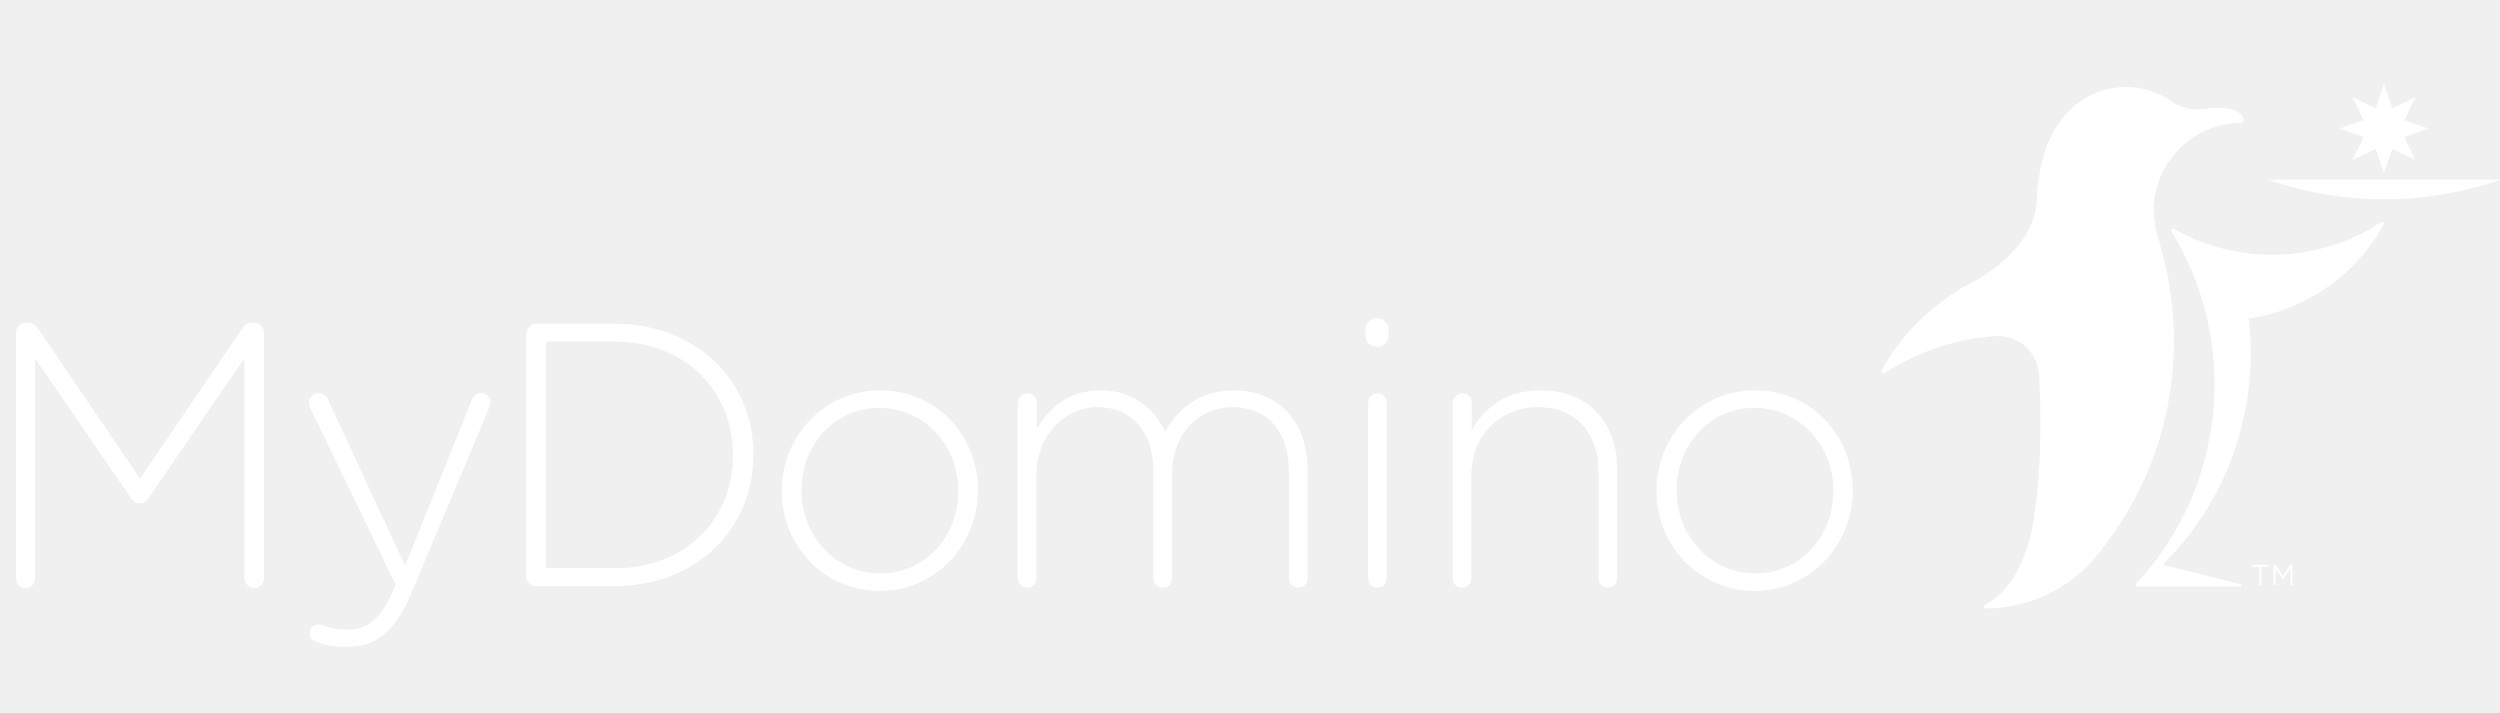
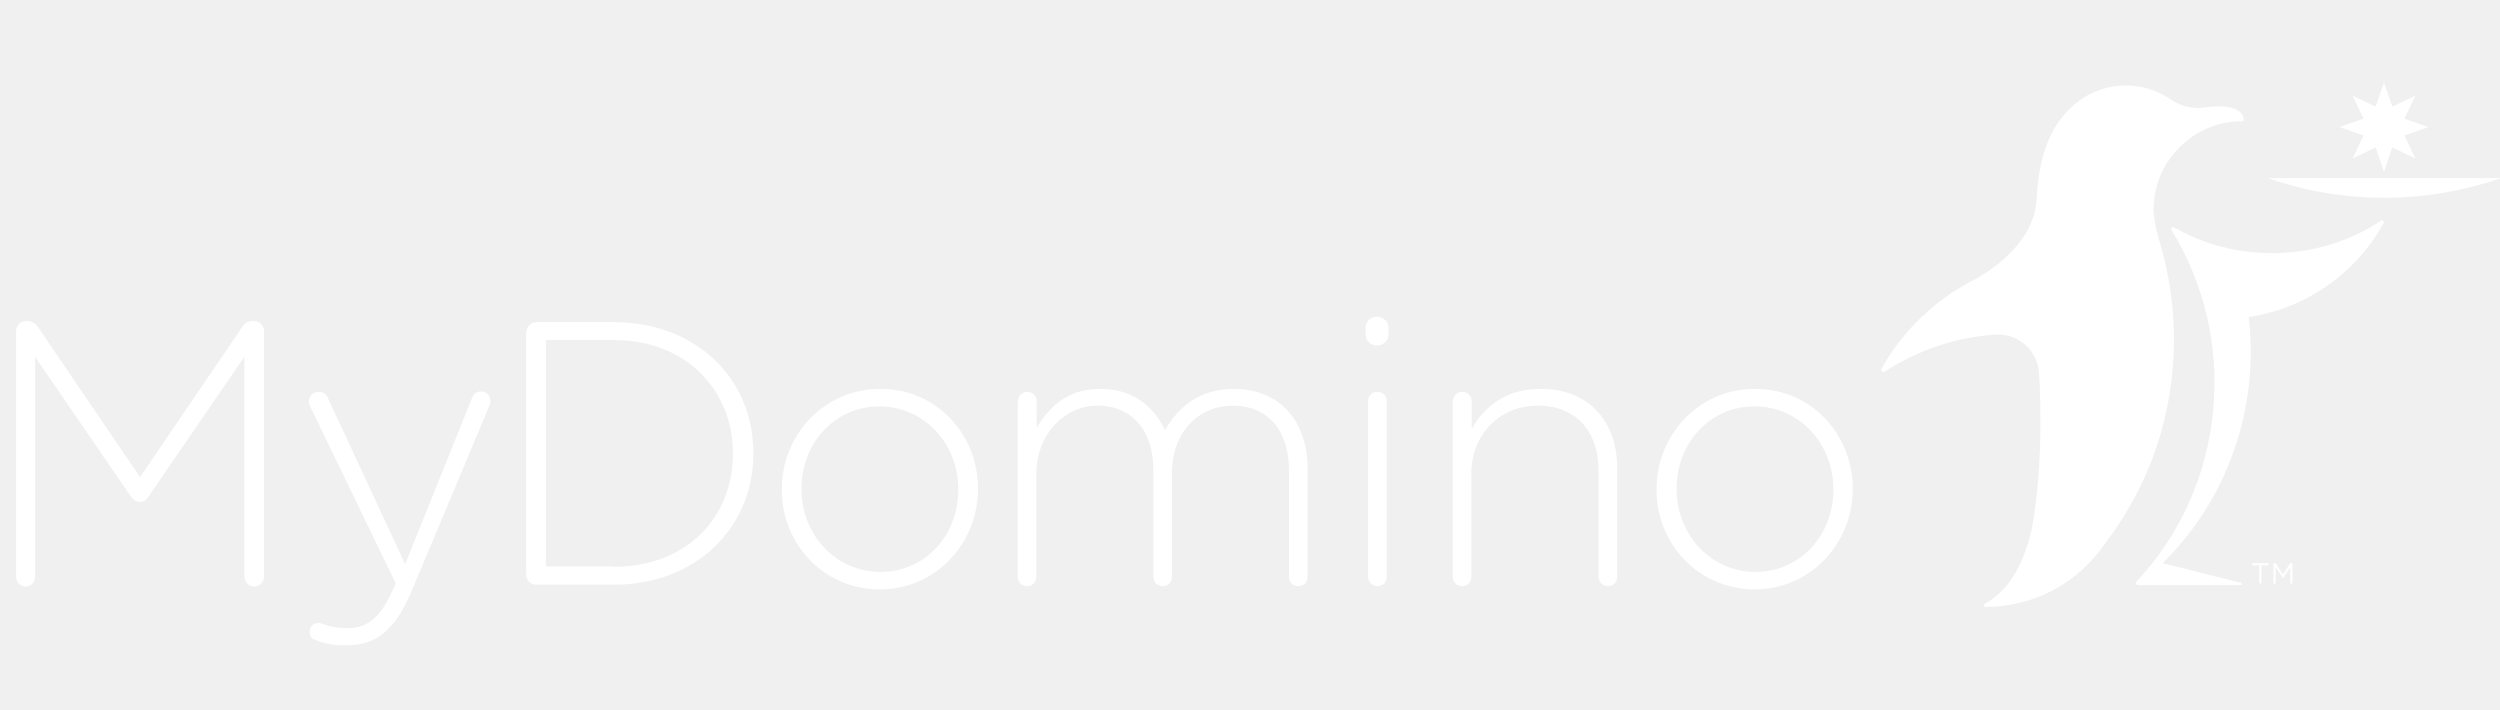
- <svg xmlns="http://www.w3.org/2000/svg" id="svg2" style="fill-rule:evenodd;clip-rule:evenodd;stroke-linejoin:round;stroke-miterlimit:1.414;" xml:space="preserve" version="1.1" viewBox="0 0 170 48" height="51px" width="179px">
+ <svg xmlns="http://www.w3.org/2000/svg" id="svg2" style="fill-rule:evenodd;clip-rule:evenodd;stroke-linejoin:round;stroke-miterlimit:1.414;" xml:space="preserve" version="1.1" viewBox="0 0 170 48" height="61px" width="215px">
  <defs id="defs26" />
  <g style="fill:#ffffff" id="logo-text">
    <path id="path5" style="fill-rule:nonzero;fill:#ffffff" d="M1.094,22.385c0,-0.347 0.298,-0.669 0.67,-0.669l0.124,0c0.272,0 0.495,0.148 0.669,0.372l6.967,10.24l6.968,-10.24c0.148,-0.224 0.371,-0.372 0.669,-0.372l0.124,0c0.347,0 0.669,0.297 0.669,0.669l0,16.712c0,0.347 -0.297,0.669 -0.669,0.669c-0.347,0 -0.669,-0.297 -0.669,-0.669l0,-14.951l-6.546,9.545c-0.149,0.224 -0.323,0.323 -0.571,0.323c-0.223,0 -0.396,-0.099 -0.57,-0.323l-6.546,-9.545l0,14.975c0,0.348 -0.272,0.645 -0.644,0.645c-0.347,0 -0.645,-0.273 -0.645,-0.645l0,-16.736l0,0Z" />
    <path id="path7" style="fill-rule:nonzero;fill:#ffffff" d="M21.401,43.386c-0.198,-0.074 -0.347,-0.248 -0.347,-0.545c0,-0.323 0.248,-0.595 0.595,-0.595c0.124,0 0.248,0.049 0.397,0.099c0.396,0.149 0.867,0.248 1.661,0.248c1.438,0 2.306,-0.942 3.124,-2.876l0.074,-0.174l-5.802,-12.001c-0.049,-0.124 -0.099,-0.248 -0.099,-0.372c0,-0.347 0.273,-0.644 0.67,-0.644c0.372,0 0.545,0.223 0.669,0.521l5.207,11.207l4.537,-11.282c0.1,-0.248 0.273,-0.471 0.62,-0.471c0.347,0 0.645,0.273 0.645,0.645c0,0.124 -0.025,0.198 -0.074,0.322l-5.282,12.596c-1.14,2.727 -2.479,3.694 -4.339,3.694c-0.892,0.05 -1.562,-0.099 -2.256,-0.372l0,0Z" />
    <path id="path9" style="fill-rule:nonzero;fill:#ffffff" d="M35.807,22.46c0,-0.348 0.297,-0.67 0.669,-0.67l5.256,0c5.604,0 9.497,3.843 9.497,8.877l0,0.049c0,5.033 -3.868,8.926 -9.497,8.926l-5.281,0c-0.347,0 -0.669,-0.297 -0.669,-0.669l0,-16.513l0.025,0ZM41.732,38.427c4.984,0 8.108,-3.397 8.108,-7.661l0,-0.05c0,-4.24 -3.124,-7.711 -8.108,-7.711l-4.611,0l0,15.397l4.611,0l0,0.025Z" />
    <path id="path11" style="fill-rule:nonzero;fill:#ffffff" d="M53.163,33.196l0,-0.05c0,-3.645 2.826,-6.819 6.694,-6.819c3.843,0 6.645,3.1 6.645,6.769l0,0.05c0,3.645 -2.826,6.818 -6.694,6.818c-3.843,-0.024 -6.645,-3.124 -6.645,-6.768ZM65.163,33.196l0,-0.05c0,-3.124 -2.355,-5.628 -5.355,-5.628c-3.075,0 -5.306,2.529 -5.306,5.578l0,0.05c0,3.124 2.355,5.628 5.355,5.628c3.1,0 5.306,-2.529 5.306,-5.578Z" />
    <path id="path13" style="fill-rule:nonzero;fill:#ffffff" d="M69.23,27.17c0,-0.347 0.248,-0.644 0.62,-0.644c0.347,0 0.644,0.248 0.644,0.644l0,1.786c0.843,-1.339 2.009,-2.629 4.339,-2.629c2.281,0 3.67,1.29 4.389,2.802c0.843,-1.463 2.256,-2.802 4.686,-2.802c3.075,0 5.009,2.158 5.009,5.43l0,7.34c0,0.372 -0.248,0.644 -0.62,0.644c-0.372,0 -0.645,-0.248 -0.645,-0.644l0,-7.191c0,-2.802 -1.463,-4.438 -3.843,-4.438c-2.182,0 -4.116,1.686 -4.116,4.587l0,7.042c0,0.372 -0.248,0.644 -0.62,0.644c-0.347,0 -0.645,-0.248 -0.645,-0.644l0,-7.265c0,-2.703 -1.487,-4.364 -3.793,-4.364c-2.331,0 -4.166,2.033 -4.166,4.661l0,6.968c0,0.372 -0.248,0.644 -0.619,0.644c-0.348,0 -0.645,-0.248 -0.645,-0.644l0,-11.927l0.025,0Z" />
    <path id="path15" style="fill-rule:nonzero;fill:#ffffff" d="M92.859,22.187c0,-0.422 0.322,-0.769 0.769,-0.769c0.421,0 0.793,0.322 0.793,0.769l0,0.421c0,0.422 -0.347,0.769 -0.793,0.769c-0.422,0 -0.769,-0.322 -0.769,-0.769l0,-0.421l0,0ZM93.032,27.17c0,-0.347 0.248,-0.644 0.62,-0.644c0.347,0 0.645,0.248 0.645,0.644l0,11.927c0,0.372 -0.248,0.644 -0.62,0.644c-0.347,0 -0.645,-0.248 -0.645,-0.644l0,-11.927Z" />
    <path id="path17" style="fill-rule:nonzero;fill:#ffffff" d="M98.81,27.17c0,-0.347 0.248,-0.644 0.62,-0.644c0.347,0 0.644,0.248 0.644,0.644l0,1.885c0.868,-1.537 2.331,-2.728 4.686,-2.728c3.298,0 5.207,2.232 5.207,5.356l0,7.414c0,0.372 -0.248,0.644 -0.62,0.644c-0.347,0 -0.644,-0.248 -0.644,-0.644l0,-7.191c0,-2.678 -1.513,-4.438 -4.141,-4.438c-2.554,0 -4.513,1.934 -4.513,4.637l0,6.992c0,0.372 -0.248,0.644 -0.619,0.644c-0.348,0 -0.645,-0.248 -0.645,-0.644l0,-11.927l0.025,0Z" />
    <path id="path19" style="fill-rule:nonzero;fill:#ffffff" d="M112.645,33.196l0,-0.05c0,-3.645 2.827,-6.819 6.695,-6.819c3.843,0 6.645,3.1 6.645,6.769l0,0.05c0,3.645 -2.827,6.818 -6.695,6.818c-3.818,-0.024 -6.645,-3.124 -6.645,-6.768ZM124.67,33.196l0,-0.05c0,-3.124 -2.355,-5.628 -5.355,-5.628c-3.075,0 -5.306,2.529 -5.306,5.578l0,0.05c0,3.124 2.355,5.628 5.355,5.628c3.075,0 5.306,-2.529 5.306,-5.578Z" />
  </g>
  <g style="fill:#ffffff" id="logo-penguin">
    <path id="path22" style="fill-rule:nonzero;fill:#ffffff" d="M153.631,38.328l-0.472,0l0,-0.149l1.091,0l0,0.149l-0.471,0l0,1.24l-0.148,0l0,-1.24ZM154.597,38.179l0.149,0l0.496,0.769l0.496,-0.769l0.149,0l0,1.389l-0.149,0l0,-1.116l-0.496,0.744l-0.496,-0.744l0,1.116l-0.149,0l0,-1.389ZM159.085,8.525l1.637,0.57l-0.744,1.562l1.562,-0.744l0.57,1.637l0.571,-1.637l1.562,0.744l-0.744,-1.562l1.636,-0.57l-1.636,-0.57l0.744,-1.562l-1.562,0.743l-0.571,-1.636l-0.57,1.636l-1.562,-0.743l0.744,1.562l-1.637,0.57ZM154.226,11.996c2.479,0.868 5.157,1.339 7.934,1.339c2.777,0 5.43,-0.496 7.934,-1.339l-15.868,0ZM147.06,38.179c2.901,-2.851 4.86,-6.521 5.628,-10.562c0.397,-2.058 0.471,-4.141 0.223,-6.174c3.868,-0.57 7.29,-2.951 9.174,-6.397c0.025,-0.05 0.025,-0.099 -0.024,-0.149c-0.05,-0.049 -0.1,-0.049 -0.149,0c-2.43,1.587 -5.232,2.331 -8.108,2.182c-2.132,-0.099 -4.141,-0.694 -5.975,-1.736c-0.05,-0.024 -0.1,-0.024 -0.149,0.025c-0.05,0.05 -0.05,0.099 -0.025,0.149c2.256,3.67 3.223,7.885 2.851,12.174c-0.396,4.438 -2.206,8.505 -5.231,11.753c-0.05,0.049 -0.05,0.124 0,0.173c0.025,0.025 0.049,0.05 0.099,0.05l6.992,0c0.05,0 0.074,-0.025 0.074,-0.074c0,-0.025 -0.024,-0.05 -0.049,-0.075l-5.331,-1.339l0,0ZM135.729,22.633c1.537,-0.074 2.826,1.091 2.926,2.628c0,0 0.421,5.678 -0.496,10.588c-0.422,1.909 -1.314,4.066 -3.174,5.082c-0.05,0.025 -0.074,0.075 -0.074,0.124c0,0.05 0.049,0.1 0.099,0.1c3.273,0 6.298,-1.612 8.132,-4.315c3.075,-4.016 4.687,-8.827 4.687,-13.885c0,-2.206 -0.323,-4.413 -0.943,-6.521c-0.421,-1.338 -0.446,-2.256 -0.446,-2.281c0,-3.322 2.703,-6.025 6.025,-6.025c0.025,0 0.05,-0.025 0.075,-0.025c0.024,-0.024 0.024,-0.049 0.024,-0.074c0,-0.248 -0.099,-0.421 -0.297,-0.57c-0.694,-0.571 -2.455,-0.248 -2.529,-0.248c0,0 -1.042,0.173 -2.133,-0.57c-0.867,-0.596 -1.909,-0.943 -3.049,-0.943c-1.463,0 -2.802,0.595 -3.769,1.538c-1.364,1.289 -2.132,3.297 -2.281,5.926c0,3.421 -3.719,5.479 -4.463,5.851c-2.504,1.314 -4.711,3.422 -6.1,5.951c-0.024,0.049 -0.024,0.124 0.025,0.173c0.05,0.05 0.124,0.05 0.174,0.025c2.33,-1.512 4.909,-2.355 7.587,-2.529l0,0Z" />
  </g>
</svg>
